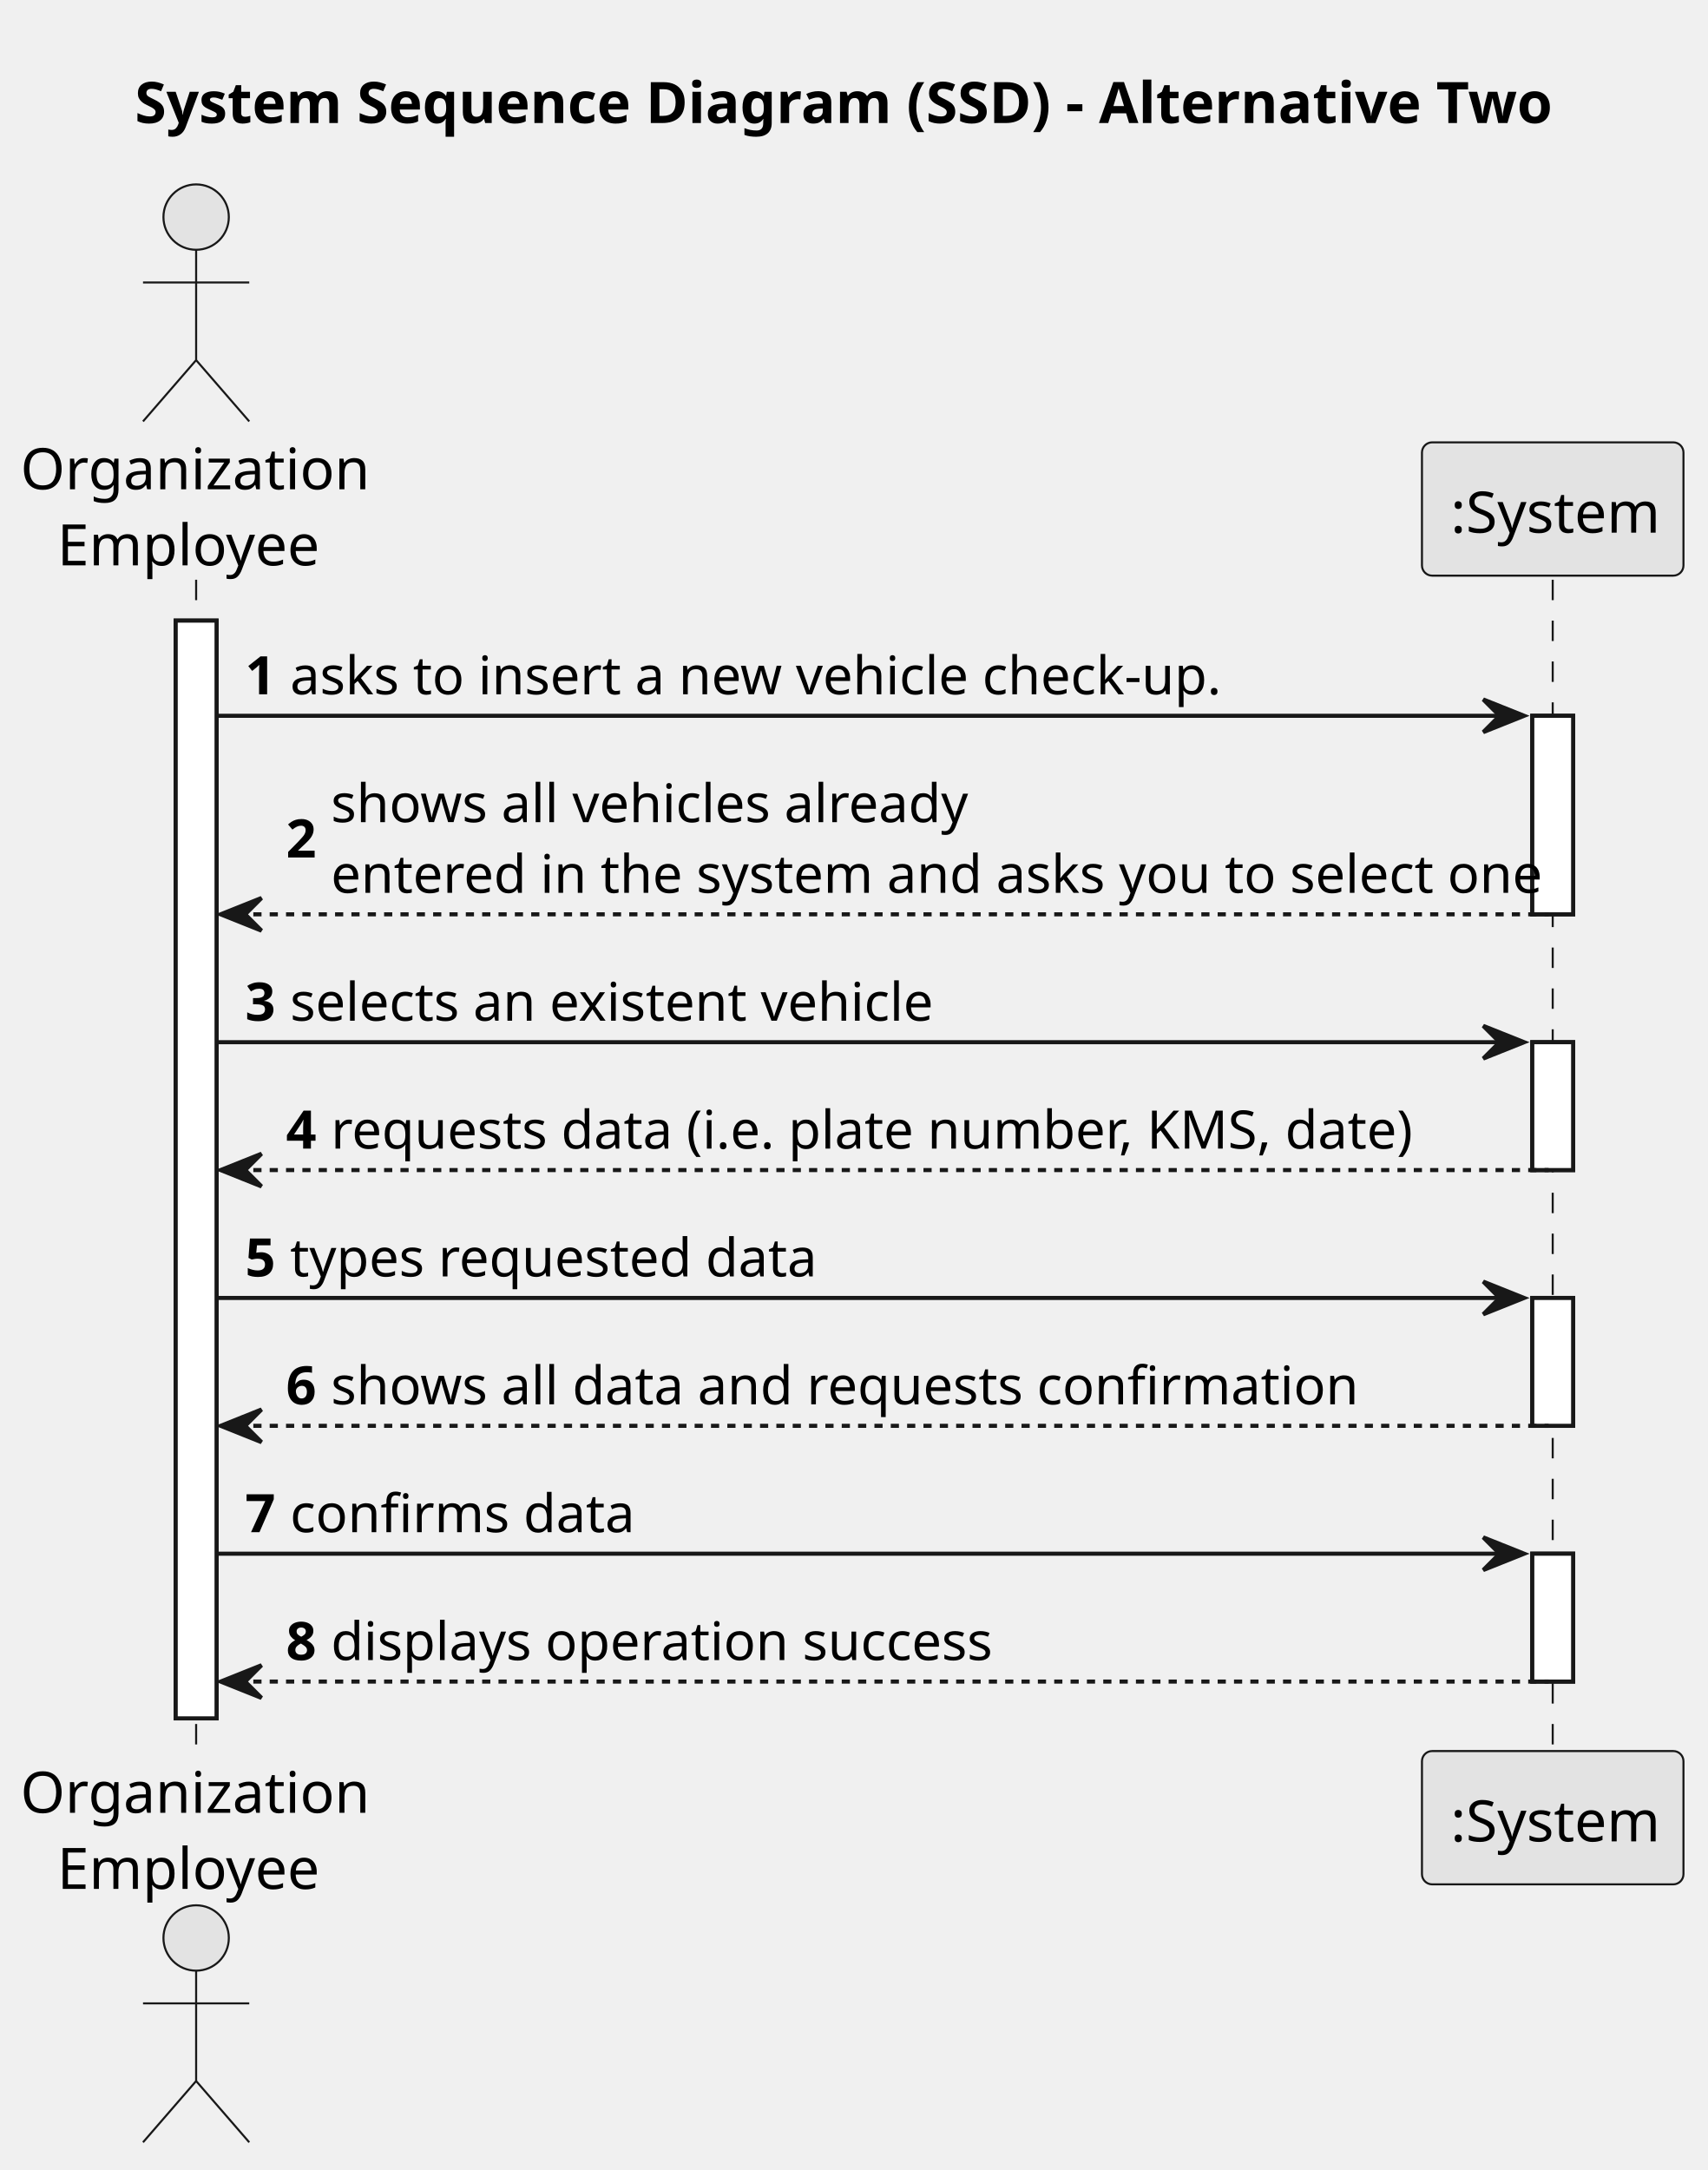
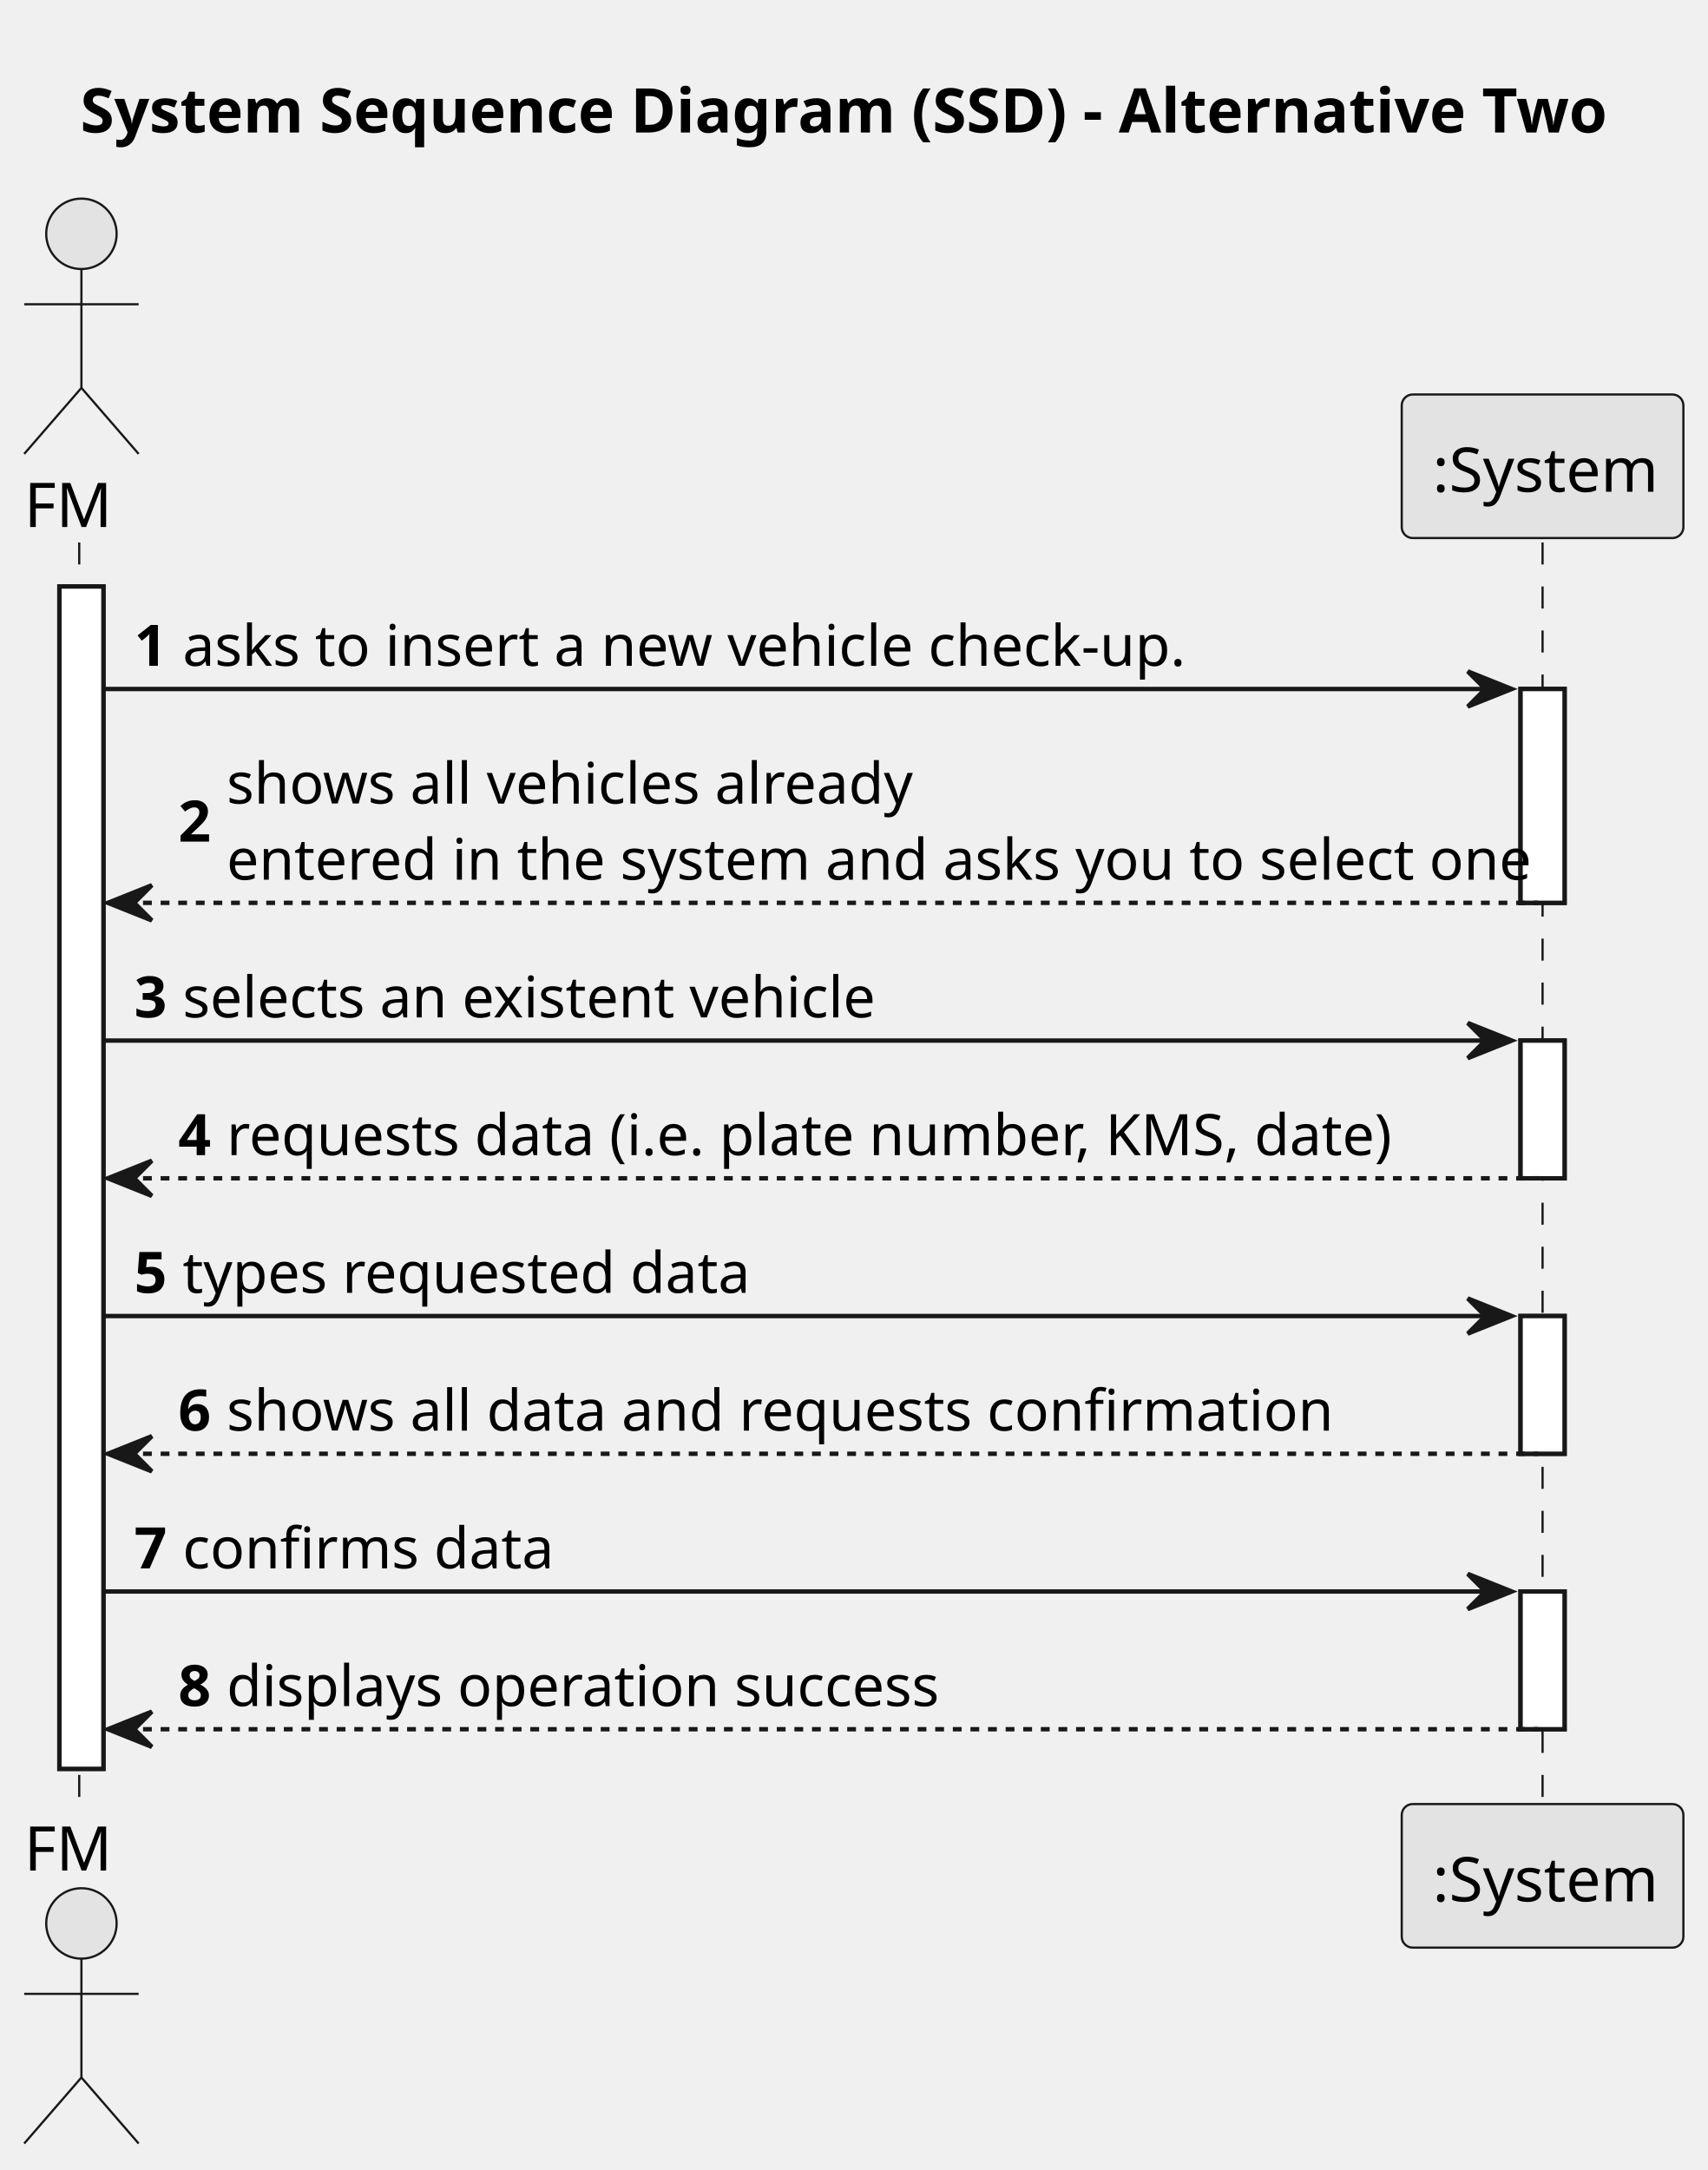
- <svg xmlns="http://www.w3.org/2000/svg" contentStyleType="text/css" height="531px" preserveAspectRatio="none" style="width:418px;height:531px;background:#FFFFFF;" version="1.1" viewBox="0 0 418 531" width="418px" zoomAndPan="magnify">
+ <svg xmlns="http://www.w3.org/2000/svg" contentStyleType="text/css" height="493px" preserveAspectRatio="none" style="width:388px;height:493px;background:#FFFFFF;" version="1.1" viewBox="0 0 388 493" width="388px" zoomAndPan="magnify">
  <defs />
  <g>
-     <text fill="#000000" font-family="sans-serif" font-size="14" font-weight="bold" lengthAdjust="spacing" textLength="350" x="33" y="30.107">System Sequence Diagram (SSD) - Alternative Two</text>
-     <rect fill="#FFFFFF" height="268.619" style="stroke:#181818;stroke-width:1.0;" width="10" x="43" y="151.863" />
-     <rect fill="#FFFFFF" height="48.582" style="stroke:#181818;stroke-width:1.0;" width="10" x="375" y="175.154" />
-     <rect fill="#FFFFFF" height="31.291" style="stroke:#181818;stroke-width:1.0;" width="10" x="375" y="255.027" />
-     <rect fill="#FFFFFF" height="31.291" style="stroke:#181818;stroke-width:1.0;" width="10" x="375" y="317.609" />
-     <rect fill="#FFFFFF" height="31.291" style="stroke:#181818;stroke-width:1.0;" width="10" x="375" y="380.191" />
-     <line style="stroke:#181818;stroke-width:0.5;stroke-dasharray:5.0,5.0;" x1="48" x2="48" y1="141.863" y2="429.482" />
-     <line style="stroke:#181818;stroke-width:0.5;stroke-dasharray:5.0,5.0;" x1="380" x2="380" y1="141.863" y2="429.482" />
-     <text fill="#000000" font-family="sans-serif" font-size="14" lengthAdjust="spacing" textLength="80" x="5" y="119.728">Organization</text>
-     <text fill="#000000" font-family="sans-serif" font-size="14" lengthAdjust="spacing" textLength="62" x="14" y="138.35">Employee</text>
-     <ellipse cx="48" cy="53.121" fill="#E3E3E3" rx="8" ry="8" style="stroke:#181818;stroke-width:0.5;" />
-     <path d="M48,61.121 L48,88.121 M35,69.121 L61,69.121 M48,88.121 L35,103.121 M48,88.121 L61,103.121 " fill="none" style="stroke:#181818;stroke-width:0.5;" />
-     <text fill="#000000" font-family="sans-serif" font-size="14" lengthAdjust="spacing" textLength="80" x="5" y="443.59">Organization</text>
-     <text fill="#000000" font-family="sans-serif" font-size="14" lengthAdjust="spacing" textLength="62" x="14" y="462.211">Employee</text>
-     <ellipse cx="48" cy="474.225" fill="#E3E3E3" rx="8" ry="8" style="stroke:#181818;stroke-width:0.5;" />
-     <path d="M48,482.225 L48,509.225 M35,490.225 L61,490.225 M48,509.225 L35,524.225 M48,509.225 L61,524.225 " fill="none" style="stroke:#181818;stroke-width:0.5;" />
-     <rect fill="#E3E3E3" height="32.621" rx="2.5" ry="2.5" style="stroke:#181818;stroke-width:0.5;" width="64" x="348" y="108.242" />
-     <text fill="#000000" font-family="sans-serif" font-size="14" lengthAdjust="spacing" textLength="50" x="355" y="130.35">:System</text>
-     <rect fill="#E3E3E3" height="32.621" rx="2.5" ry="2.5" style="stroke:#181818;stroke-width:0.5;" width="64" x="348" y="428.482" />
-     <text fill="#000000" font-family="sans-serif" font-size="14" lengthAdjust="spacing" textLength="50" x="355" y="450.59">:System</text>
-     <rect fill="#FFFFFF" height="268.619" style="stroke:#181818;stroke-width:1.0;" width="10" x="43" y="151.863" />
-     <rect fill="#FFFFFF" height="48.582" style="stroke:#181818;stroke-width:1.0;" width="10" x="375" y="175.154" />
-     <rect fill="#FFFFFF" height="31.291" style="stroke:#181818;stroke-width:1.0;" width="10" x="375" y="255.027" />
-     <rect fill="#FFFFFF" height="31.291" style="stroke:#181818;stroke-width:1.0;" width="10" x="375" y="317.609" />
-     <rect fill="#FFFFFF" height="31.291" style="stroke:#181818;stroke-width:1.0;" width="10" x="375" y="380.191" />
-     <polygon fill="#181818" points="363,171.154,373,175.154,363,179.154,367,175.154" style="stroke:#181818;stroke-width:1.0;" />
-     <line style="stroke:#181818;stroke-width:1.0;" x1="53" x2="369" y1="175.154" y2="175.154" />
-     <text fill="#000000" font-family="sans-serif" font-size="13" font-weight="bold" lengthAdjust="spacing" textLength="7" x="60" y="169.892">1</text>
-     <text fill="#000000" font-family="sans-serif" font-size="13" lengthAdjust="spacing" textLength="221" x="71" y="169.892">asks to insert a new vehicle check-up.</text>
-     <polygon fill="#181818" points="64,219.736,54,223.736,64,227.736,60,223.736" style="stroke:#181818;stroke-width:1.0;" />
-     <line style="stroke:#181818;stroke-width:1.0;stroke-dasharray:2.0,2.0;" x1="58" x2="379" y1="223.736" y2="223.736" />
-     <text fill="#000000" font-family="sans-serif" font-size="13" font-weight="bold" lengthAdjust="spacing" textLength="7" x="70" y="209.828">2</text>
-     <text fill="#000000" font-family="sans-serif" font-size="13" lengthAdjust="spacing" textLength="150" x="81" y="201.183">shows all vehicles already</text>
-     <text fill="#000000" font-family="sans-serif" font-size="13" lengthAdjust="spacing" textLength="287" x="81" y="218.474">entered in the system and asks you to select one</text>
-     <polygon fill="#181818" points="363,251.027,373,255.027,363,259.027,367,255.027" style="stroke:#181818;stroke-width:1.0;" />
-     <line style="stroke:#181818;stroke-width:1.0;" x1="53" x2="369" y1="255.027" y2="255.027" />
-     <text fill="#000000" font-family="sans-serif" font-size="13" font-weight="bold" lengthAdjust="spacing" textLength="7" x="60" y="249.765">3</text>
-     <text fill="#000000" font-family="sans-serif" font-size="13" lengthAdjust="spacing" textLength="153" x="71" y="249.765">selects an existent vehicle</text>
-     <polygon fill="#181818" points="64,282.318,54,286.318,64,290.318,60,286.318" style="stroke:#181818;stroke-width:1.0;" />
-     <line style="stroke:#181818;stroke-width:1.0;stroke-dasharray:2.0,2.0;" x1="58" x2="379" y1="286.318" y2="286.318" />
-     <text fill="#000000" font-family="sans-serif" font-size="13" font-weight="bold" lengthAdjust="spacing" textLength="7" x="70" y="281.056">4</text>
-     <text fill="#000000" font-family="sans-serif" font-size="13" lengthAdjust="spacing" textLength="258" x="81" y="281.056">requests data (i.e. plate number, KMS, date)</text>
-     <polygon fill="#181818" points="363,313.609,373,317.609,363,321.609,367,317.609" style="stroke:#181818;stroke-width:1.0;" />
-     <line style="stroke:#181818;stroke-width:1.0;" x1="53" x2="369" y1="317.609" y2="317.609" />
-     <text fill="#000000" font-family="sans-serif" font-size="13" font-weight="bold" lengthAdjust="spacing" textLength="7" x="60" y="312.347">5</text>
-     <text fill="#000000" font-family="sans-serif" font-size="13" lengthAdjust="spacing" textLength="122" x="71" y="312.347">types requested data</text>
-     <polygon fill="#181818" points="64,344.9,54,348.9,64,352.9,60,348.9" style="stroke:#181818;stroke-width:1.0;" />
-     <line style="stroke:#181818;stroke-width:1.0;stroke-dasharray:2.0,2.0;" x1="58" x2="379" y1="348.9" y2="348.9" />
-     <text fill="#000000" font-family="sans-serif" font-size="13" font-weight="bold" lengthAdjust="spacing" textLength="7" x="70" y="343.638">6</text>
-     <text fill="#000000" font-family="sans-serif" font-size="13" lengthAdjust="spacing" textLength="236" x="81" y="343.638">shows all data and requests confirmation</text>
-     <polygon fill="#181818" points="363,376.191,373,380.191,363,384.191,367,380.191" style="stroke:#181818;stroke-width:1.0;" />
-     <line style="stroke:#181818;stroke-width:1.0;" x1="53" x2="369" y1="380.191" y2="380.191" />
-     <text fill="#000000" font-family="sans-serif" font-size="13" font-weight="bold" lengthAdjust="spacing" textLength="7" x="60" y="374.929">7</text>
-     <text fill="#000000" font-family="sans-serif" font-size="13" lengthAdjust="spacing" textLength="78" x="71" y="374.929">confirms data</text>
-     <polygon fill="#181818" points="64,407.482,54,411.482,64,415.482,60,411.482" style="stroke:#181818;stroke-width:1.0;" />
-     <line style="stroke:#181818;stroke-width:1.0;stroke-dasharray:2.0,2.0;" x1="58" x2="379" y1="411.482" y2="411.482" />
-     <text fill="#000000" font-family="sans-serif" font-size="13" font-weight="bold" lengthAdjust="spacing" textLength="7" x="70" y="406.22">8</text>
-     <text fill="#000000" font-family="sans-serif" font-size="13" lengthAdjust="spacing" textLength="158" x="81" y="406.22">displays operation success</text>
+     <text fill="#000000" font-family="sans-serif" font-size="14" font-weight="bold" lengthAdjust="spacing" textLength="350" x="18.25" y="30.107">System Sequence Diagram (SSD) - Alternative Two</text>
+     <rect fill="#FFFFFF" height="268.619" style="stroke:#181818;stroke-width:1.0;" width="10" x="13.5" y="133.242" />
+     <rect fill="#FFFFFF" height="48.582" style="stroke:#181818;stroke-width:1.0;" width="10" x="345.5" y="156.533" />
+     <rect fill="#FFFFFF" height="31.291" style="stroke:#181818;stroke-width:1.0;" width="10" x="345.5" y="236.406" />
+     <rect fill="#FFFFFF" height="31.291" style="stroke:#181818;stroke-width:1.0;" width="10" x="345.5" y="298.988" />
+     <rect fill="#FFFFFF" height="31.291" style="stroke:#181818;stroke-width:1.0;" width="10" x="345.5" y="361.57" />
+     <line style="stroke:#181818;stroke-width:0.5;stroke-dasharray:5.0,5.0;" x1="18" x2="18" y1="123.242" y2="410.861" />
+     <line style="stroke:#181818;stroke-width:0.5;stroke-dasharray:5.0,5.0;" x1="350.5" x2="350.5" y1="123.242" y2="410.861" />
+     <text fill="#000000" font-family="sans-serif" font-size="14" lengthAdjust="spacing" textLength="20" x="5.5" y="119.728">FM</text>
+     <ellipse cx="18.5" cy="53.121" fill="#E3E3E3" rx="8" ry="8" style="stroke:#181818;stroke-width:0.5;" />
+     <path d="M18.5,61.121 L18.5,88.121 M5.5,69.121 L31.5,69.121 M18.5,88.121 L5.5,103.121 M18.5,88.121 L31.5,103.121 " fill="none" style="stroke:#181818;stroke-width:0.5;" />
+     <text fill="#000000" font-family="sans-serif" font-size="14" lengthAdjust="spacing" textLength="20" x="5.5" y="424.969">FM</text>
+     <ellipse cx="18.5" cy="436.982" fill="#E3E3E3" rx="8" ry="8" style="stroke:#181818;stroke-width:0.5;" />
+     <path d="M18.5,444.982 L18.5,471.982 M5.5,452.982 L31.5,452.982 M18.5,471.982 L5.5,486.982 M18.5,471.982 L31.5,486.982 " fill="none" style="stroke:#181818;stroke-width:0.5;" />
+     <rect fill="#E3E3E3" height="32.621" rx="2.5" ry="2.5" style="stroke:#181818;stroke-width:0.5;" width="64" x="318.5" y="89.621" />
+     <text fill="#000000" font-family="sans-serif" font-size="14" lengthAdjust="spacing" textLength="50" x="325.5" y="111.728">:System</text>
+     <rect fill="#E3E3E3" height="32.621" rx="2.5" ry="2.5" style="stroke:#181818;stroke-width:0.5;" width="64" x="318.5" y="409.861" />
+     <text fill="#000000" font-family="sans-serif" font-size="14" lengthAdjust="spacing" textLength="50" x="325.5" y="431.969">:System</text>
+     <rect fill="#FFFFFF" height="268.619" style="stroke:#181818;stroke-width:1.0;" width="10" x="13.5" y="133.242" />
+     <rect fill="#FFFFFF" height="48.582" style="stroke:#181818;stroke-width:1.0;" width="10" x="345.5" y="156.533" />
+     <rect fill="#FFFFFF" height="31.291" style="stroke:#181818;stroke-width:1.0;" width="10" x="345.5" y="236.406" />
+     <rect fill="#FFFFFF" height="31.291" style="stroke:#181818;stroke-width:1.0;" width="10" x="345.5" y="298.988" />
+     <rect fill="#FFFFFF" height="31.291" style="stroke:#181818;stroke-width:1.0;" width="10" x="345.5" y="361.57" />
+     <polygon fill="#181818" points="333.5,152.533,343.5,156.533,333.5,160.533,337.5,156.533" style="stroke:#181818;stroke-width:1.0;" />
+     <line style="stroke:#181818;stroke-width:1.0;" x1="23.5" x2="339.5" y1="156.533" y2="156.533" />
+     <text fill="#000000" font-family="sans-serif" font-size="13" font-weight="bold" lengthAdjust="spacing" textLength="7" x="30.5" y="151.27">1</text>
+     <text fill="#000000" font-family="sans-serif" font-size="13" lengthAdjust="spacing" textLength="221" x="41.5" y="151.27">asks to insert a new vehicle check-up.</text>
+     <polygon fill="#181818" points="34.5,201.115,24.5,205.115,34.5,209.115,30.5,205.115" style="stroke:#181818;stroke-width:1.0;" />
+     <line style="stroke:#181818;stroke-width:1.0;stroke-dasharray:2.0,2.0;" x1="28.5" x2="349.5" y1="205.115" y2="205.115" />
+     <text fill="#000000" font-family="sans-serif" font-size="13" font-weight="bold" lengthAdjust="spacing" textLength="7" x="40.5" y="191.207">2</text>
+     <text fill="#000000" font-family="sans-serif" font-size="13" lengthAdjust="spacing" textLength="150" x="51.5" y="182.561">shows all vehicles already</text>
+     <text fill="#000000" font-family="sans-serif" font-size="13" lengthAdjust="spacing" textLength="287" x="51.5" y="199.852">entered in the system and asks you to select one</text>
+     <polygon fill="#181818" points="333.5,232.406,343.5,236.406,333.5,240.406,337.5,236.406" style="stroke:#181818;stroke-width:1.0;" />
+     <line style="stroke:#181818;stroke-width:1.0;" x1="23.5" x2="339.5" y1="236.406" y2="236.406" />
+     <text fill="#000000" font-family="sans-serif" font-size="13" font-weight="bold" lengthAdjust="spacing" textLength="7" x="30.5" y="231.144">3</text>
+     <text fill="#000000" font-family="sans-serif" font-size="13" lengthAdjust="spacing" textLength="153" x="41.5" y="231.144">selects an existent vehicle</text>
+     <polygon fill="#181818" points="34.5,263.697,24.5,267.697,34.5,271.697,30.5,267.697" style="stroke:#181818;stroke-width:1.0;" />
+     <line style="stroke:#181818;stroke-width:1.0;stroke-dasharray:2.0,2.0;" x1="28.5" x2="349.5" y1="267.697" y2="267.697" />
+     <text fill="#000000" font-family="sans-serif" font-size="13" font-weight="bold" lengthAdjust="spacing" textLength="7" x="40.5" y="262.435">4</text>
+     <text fill="#000000" font-family="sans-serif" font-size="13" lengthAdjust="spacing" textLength="258" x="51.5" y="262.435">requests data (i.e. plate number, KMS, date)</text>
+     <polygon fill="#181818" points="333.5,294.988,343.5,298.988,333.5,302.988,337.5,298.988" style="stroke:#181818;stroke-width:1.0;" />
+     <line style="stroke:#181818;stroke-width:1.0;" x1="23.5" x2="339.5" y1="298.988" y2="298.988" />
+     <text fill="#000000" font-family="sans-serif" font-size="13" font-weight="bold" lengthAdjust="spacing" textLength="7" x="30.5" y="293.726">5</text>
+     <text fill="#000000" font-family="sans-serif" font-size="13" lengthAdjust="spacing" textLength="122" x="41.5" y="293.726">types requested data</text>
+     <polygon fill="#181818" points="34.5,326.279,24.5,330.279,34.5,334.279,30.5,330.279" style="stroke:#181818;stroke-width:1.0;" />
+     <line style="stroke:#181818;stroke-width:1.0;stroke-dasharray:2.0,2.0;" x1="28.5" x2="349.5" y1="330.279" y2="330.279" />
+     <text fill="#000000" font-family="sans-serif" font-size="13" font-weight="bold" lengthAdjust="spacing" textLength="7" x="40.5" y="325.017">6</text>
+     <text fill="#000000" font-family="sans-serif" font-size="13" lengthAdjust="spacing" textLength="236" x="51.5" y="325.017">shows all data and requests confirmation</text>
+     <polygon fill="#181818" points="333.5,357.57,343.5,361.57,333.5,365.57,337.5,361.57" style="stroke:#181818;stroke-width:1.0;" />
+     <line style="stroke:#181818;stroke-width:1.0;" x1="23.5" x2="339.5" y1="361.57" y2="361.57" />
+     <text fill="#000000" font-family="sans-serif" font-size="13" font-weight="bold" lengthAdjust="spacing" textLength="7" x="30.5" y="356.308">7</text>
+     <text fill="#000000" font-family="sans-serif" font-size="13" lengthAdjust="spacing" textLength="78" x="41.5" y="356.308">confirms data</text>
+     <polygon fill="#181818" points="34.5,388.861,24.5,392.861,34.5,396.861,30.5,392.861" style="stroke:#181818;stroke-width:1.0;" />
+     <line style="stroke:#181818;stroke-width:1.0;stroke-dasharray:2.0,2.0;" x1="28.5" x2="349.5" y1="392.861" y2="392.861" />
+     <text fill="#000000" font-family="sans-serif" font-size="13" font-weight="bold" lengthAdjust="spacing" textLength="7" x="40.5" y="387.599">8</text>
+     <text fill="#000000" font-family="sans-serif" font-size="13" lengthAdjust="spacing" textLength="158" x="51.5" y="387.599">displays operation success</text>
  </g>
</svg>
